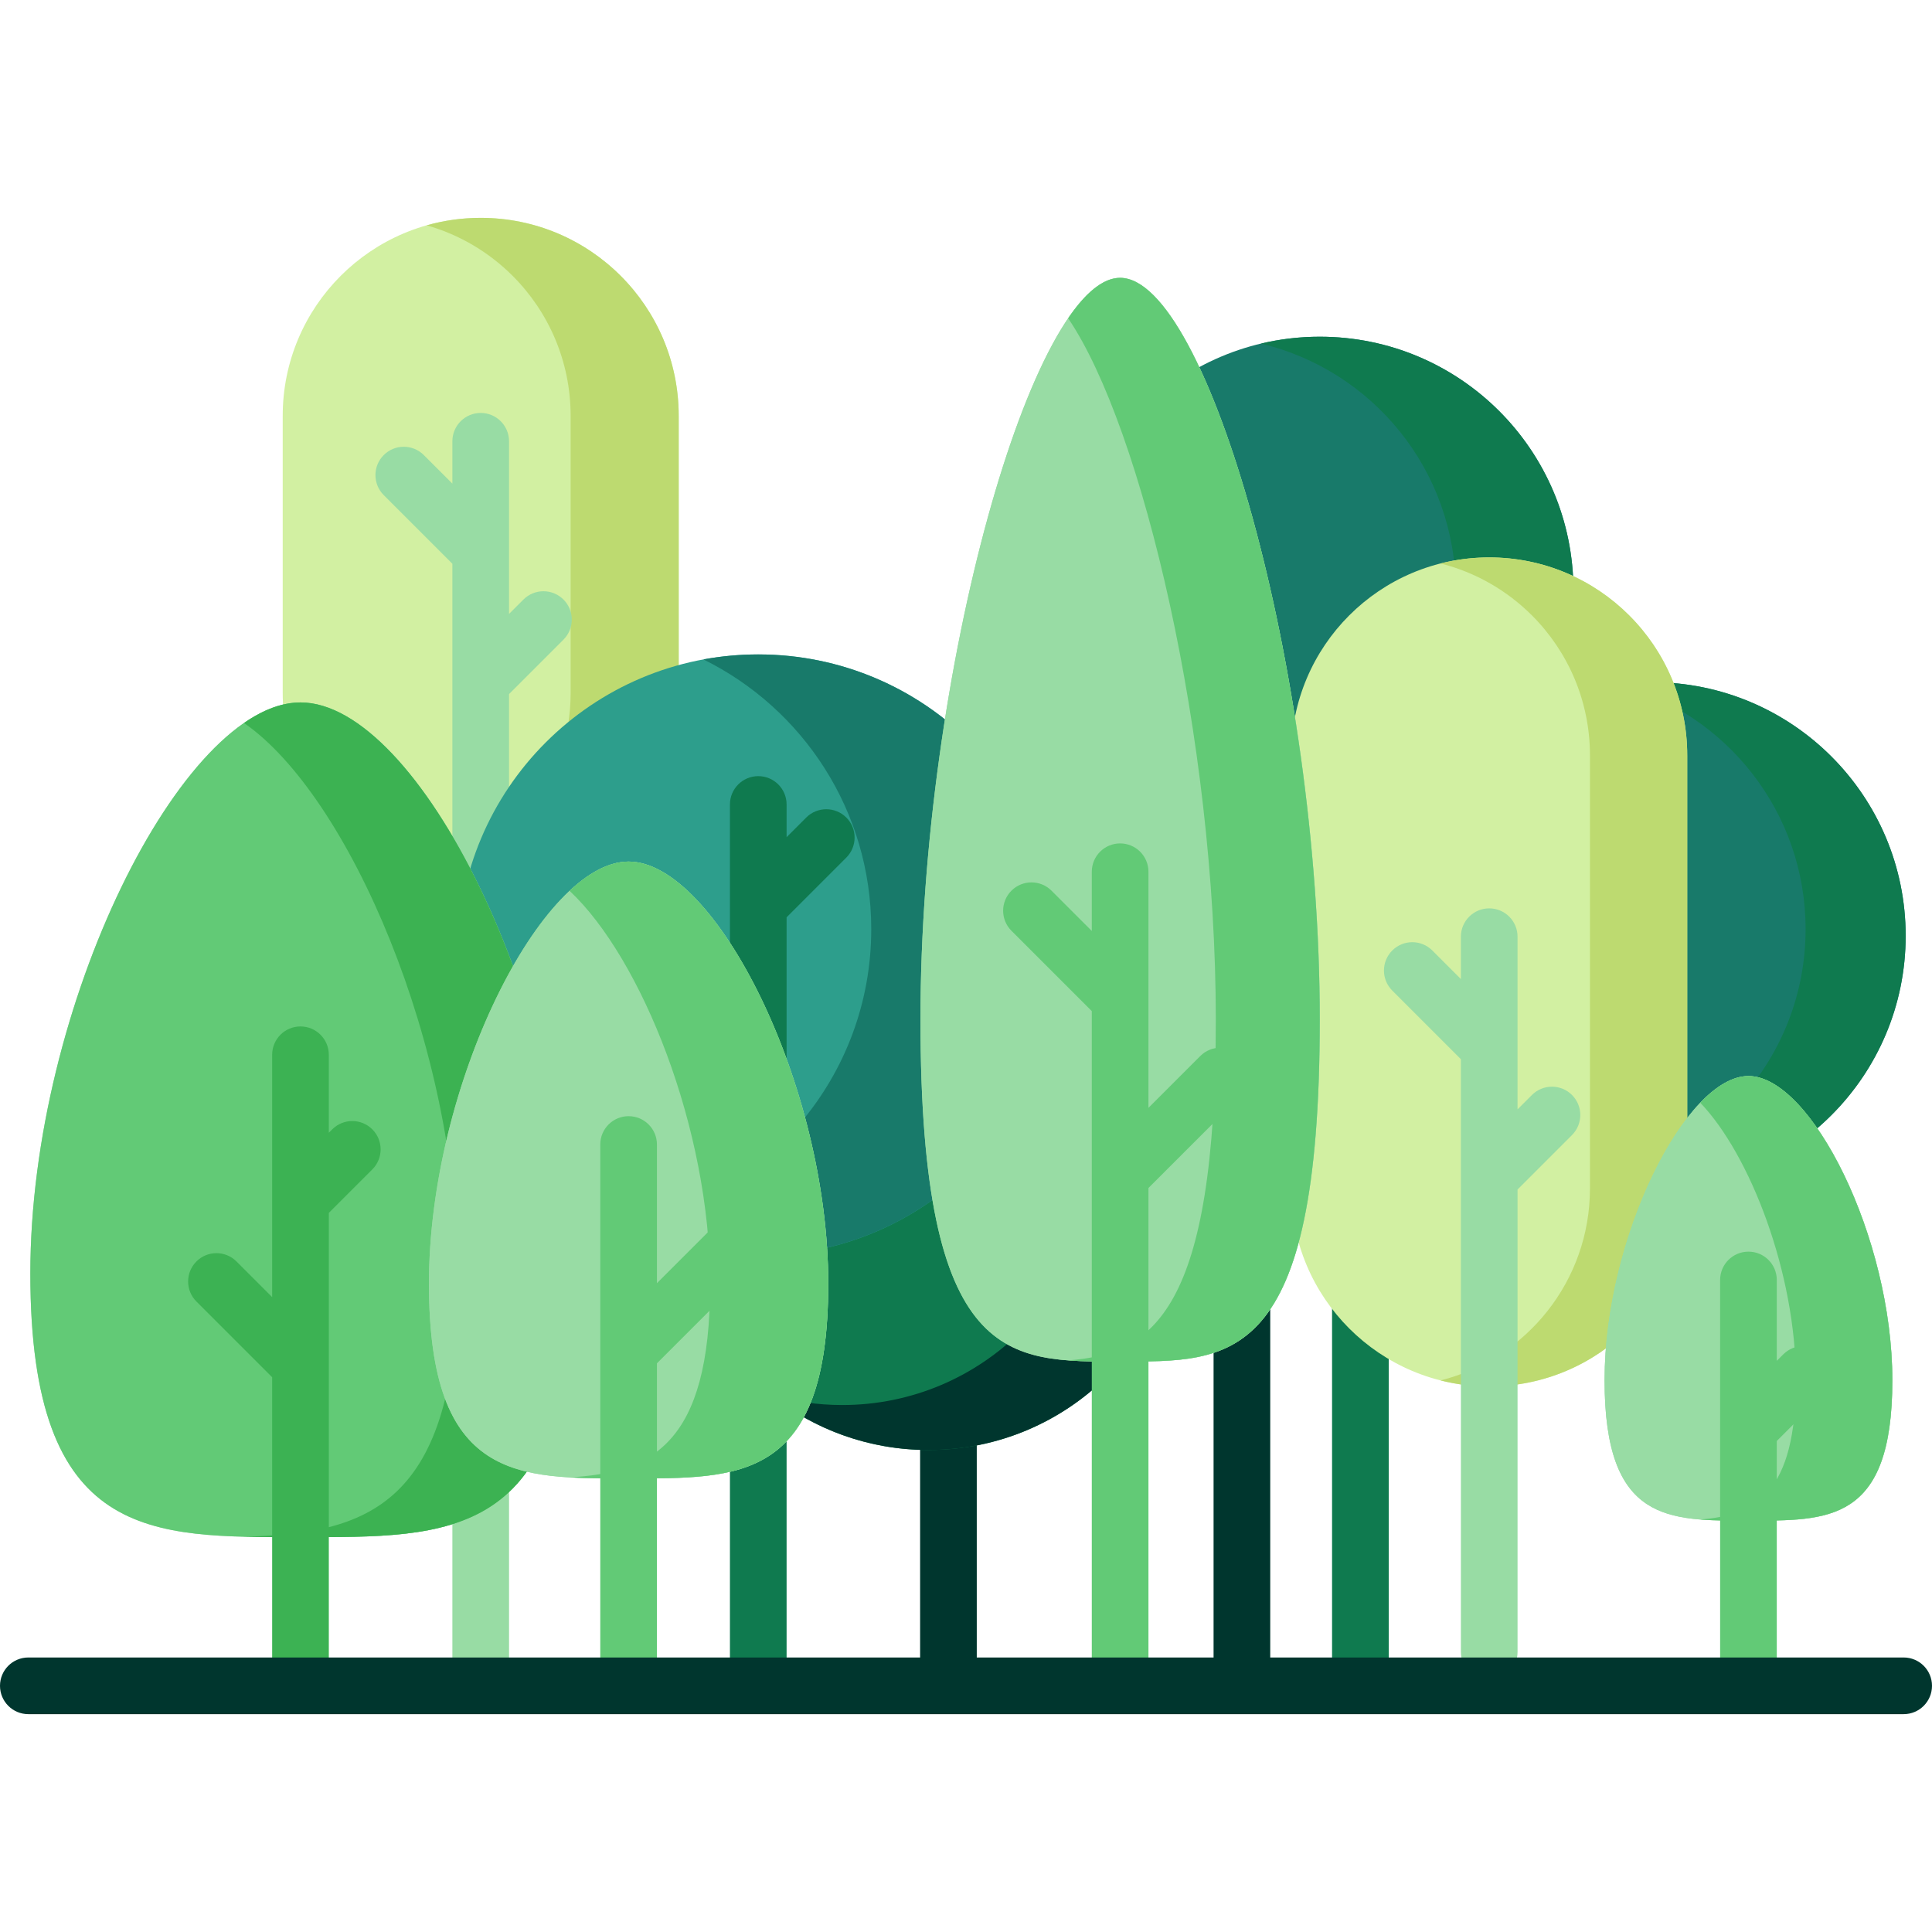
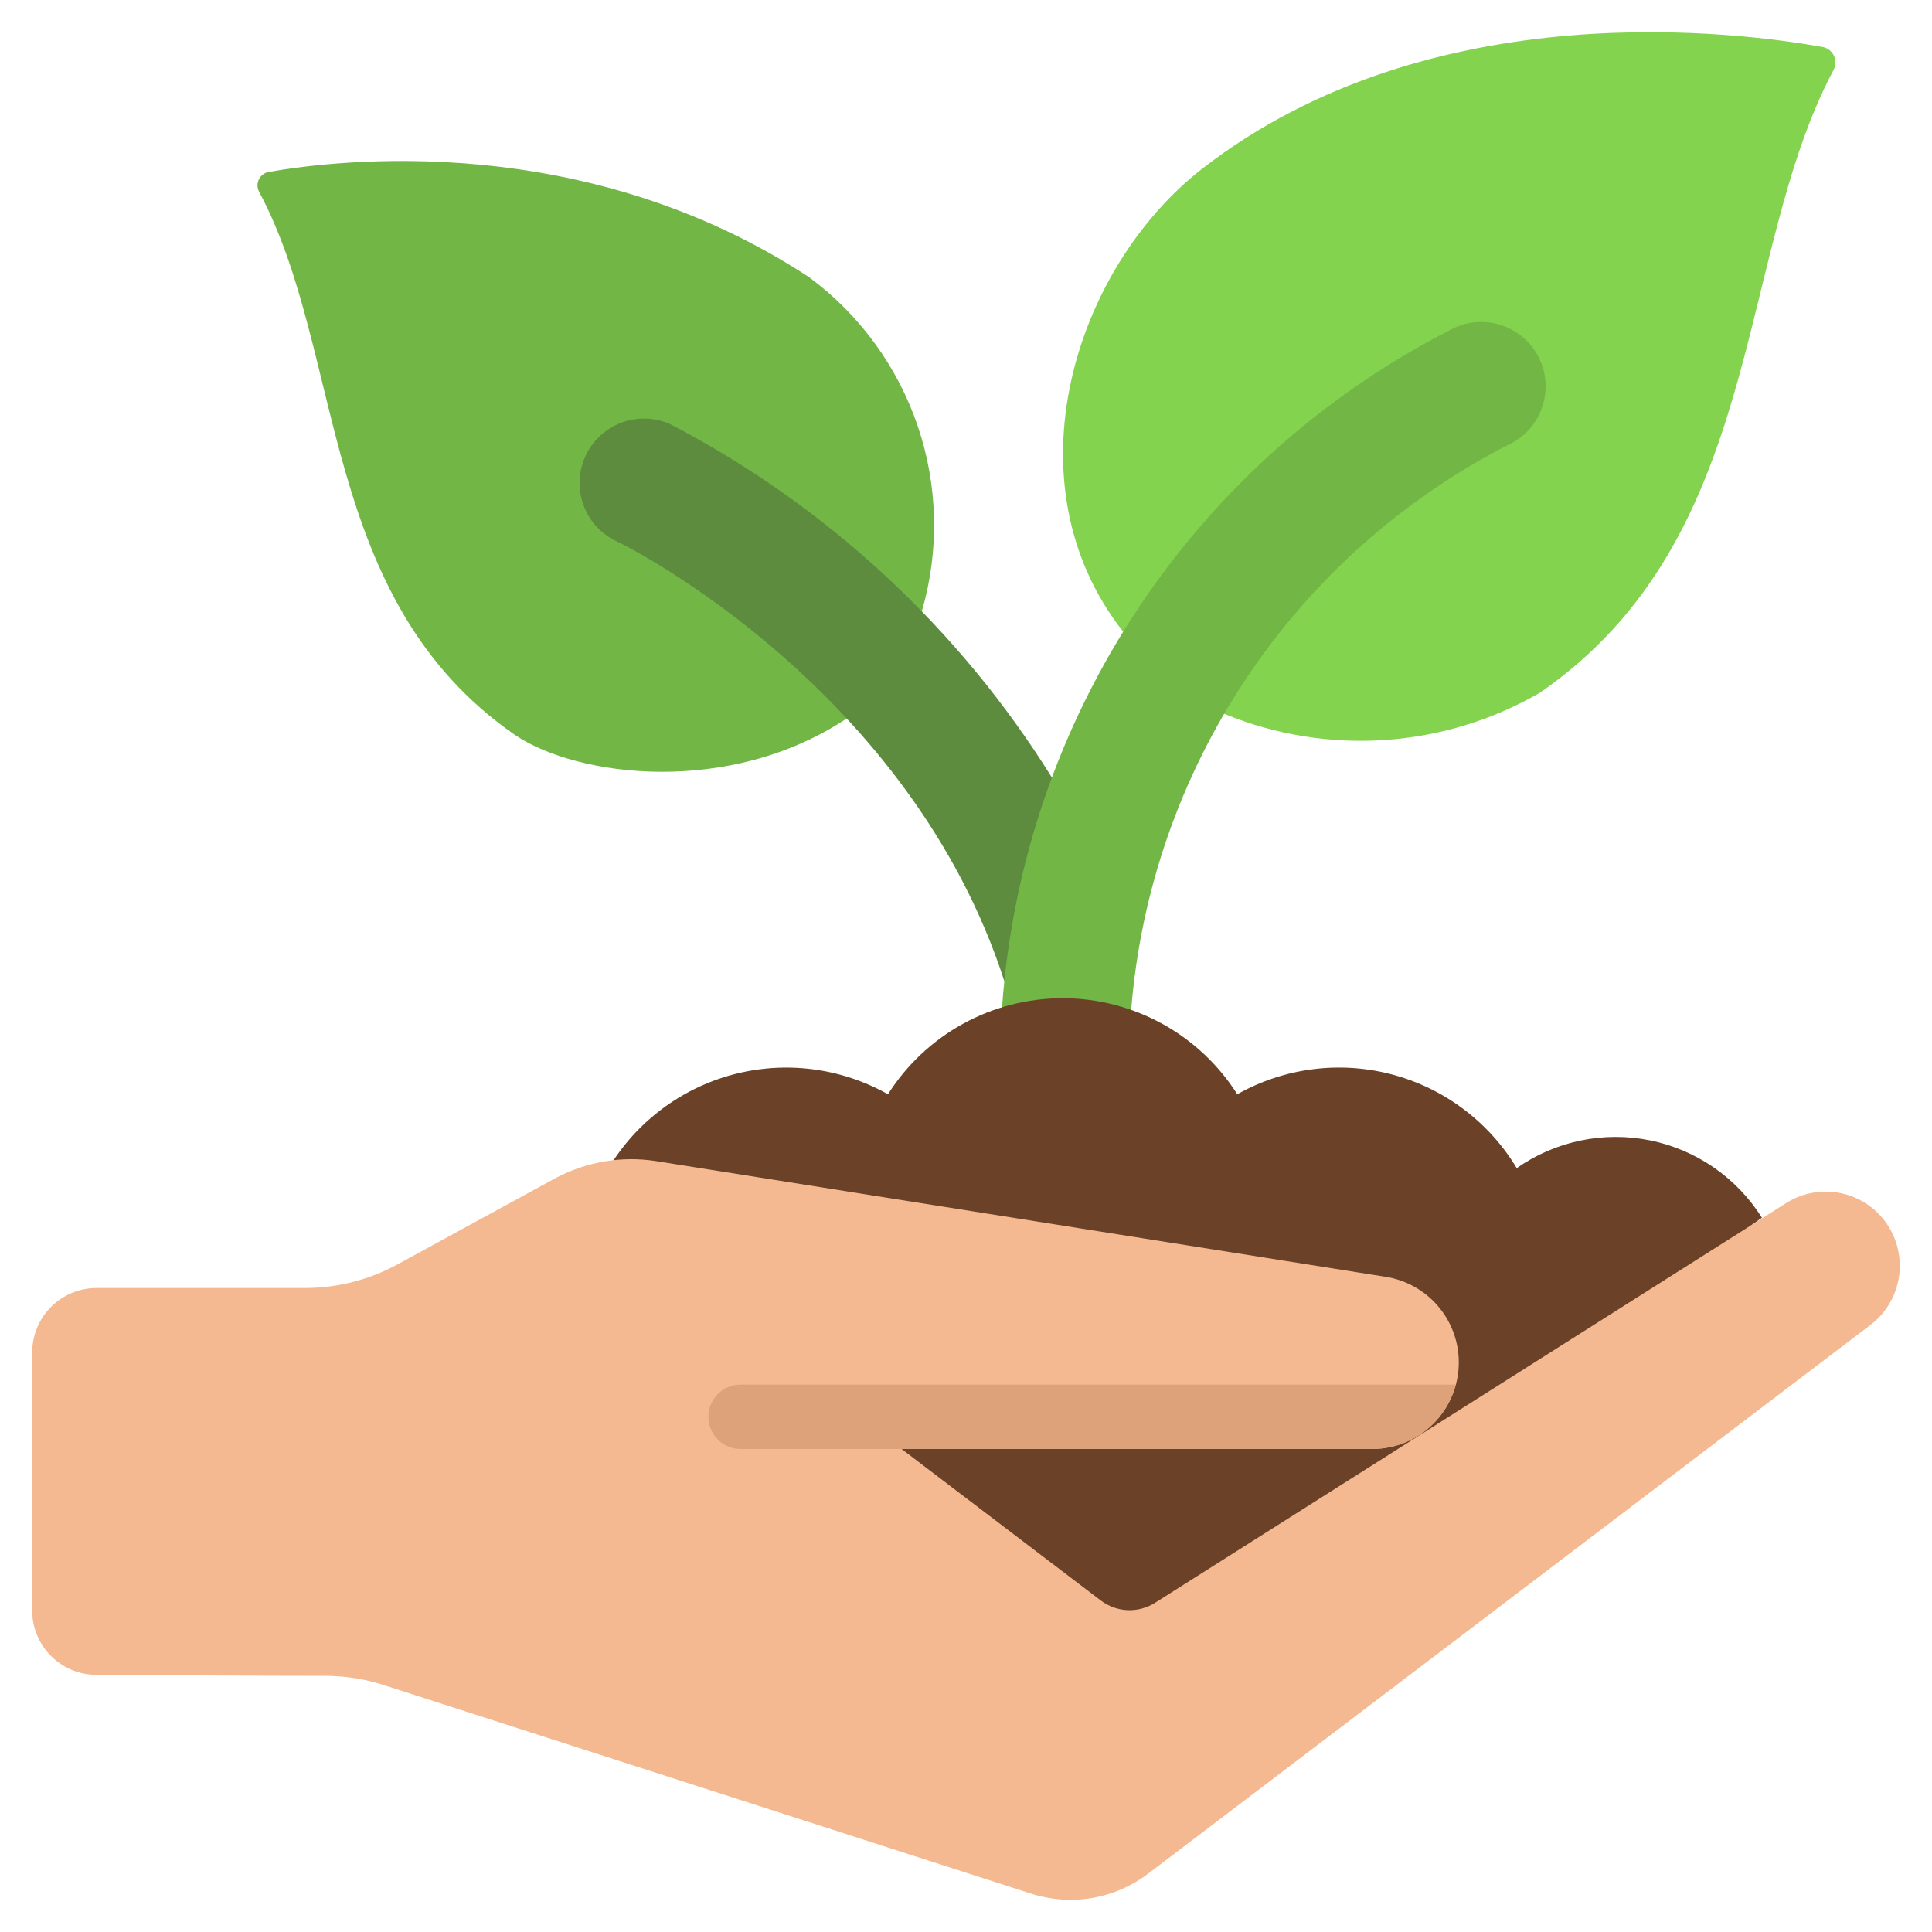
- <svg xmlns="http://www.w3.org/2000/svg" width="287" height="287" viewBox="0 0 287 287" fill="none">
-   <path d="M140.891 251.885C138.567 251.885 136.683 250.001 136.683 247.677V208.664C136.683 206.339 138.567 204.455 140.891 204.455C143.216 204.455 145.1 206.339 145.1 208.664V247.677C145.1 250.001 143.215 251.885 140.891 251.885Z" fill="#00362E" />
-   <path d="M184.486 253.515C182.161 253.515 180.277 251.631 180.277 249.307V188.378C180.277 186.053 182.161 184.169 184.486 184.169C186.811 184.169 188.695 186.053 188.695 188.378V249.306C188.694 251.631 186.81 253.515 184.486 253.515Z" fill="#00362E" />
-   <path d="M137.933 215.398C158.742 215.398 175.612 198.528 175.612 177.719C175.612 156.909 158.742 140.04 137.933 140.04C117.123 140.04 100.254 156.909 100.254 177.719C100.254 198.528 117.123 215.398 137.933 215.398Z" fill="#0F7A4F" />
-   <path d="M175.612 177.721C175.612 198.528 158.74 215.4 137.933 215.4C129.054 215.4 120.893 212.328 114.452 207.188C117.832 208.185 121.409 208.718 125.113 208.718C145.92 208.718 162.786 191.846 162.786 171.039C162.786 159.111 157.243 148.472 148.594 141.572C164.211 146.169 175.612 160.613 175.612 177.721Z" fill="#00362E" />
-   <path d="M196.053 125.377C216.862 125.377 233.732 108.508 233.732 87.698C233.732 66.889 216.862 50.02 196.053 50.02C175.243 50.02 158.374 66.889 158.374 87.698C158.374 108.508 175.243 125.377 196.053 125.377Z" fill="#187A6A" />
-   <path d="M233.734 87.699C233.734 108.506 216.862 125.378 196.055 125.378C193.045 125.378 190.119 125.025 187.316 124.358C203.908 120.412 216.251 105.496 216.251 87.699C216.251 69.897 203.908 54.981 187.316 51.041C190.119 50.374 193.045 50.02 196.055 50.02C216.862 50.02 233.734 66.887 233.734 87.699Z" fill="#0F7A4F" />
-   <path d="M245.41 176.698C266.22 176.698 283.089 159.828 283.089 139.019C283.089 118.209 266.22 101.34 245.41 101.34C224.601 101.34 207.731 118.209 207.731 139.019C207.731 159.828 224.601 176.698 245.41 176.698Z" fill="#187A6A" />
-   <path d="M283.088 139.021C283.088 159.828 266.216 176.699 245.409 176.699C241.984 176.699 238.666 176.24 235.511 175.382C253.975 172.949 268.223 157.154 268.223 138.028C268.223 120.646 256.452 106.011 240.444 101.667C242.069 101.454 243.728 101.342 245.41 101.342C266.216 101.342 283.088 118.208 283.088 139.021Z" fill="#0F7A4F" />
-   <path d="M202.087 251.886C199.763 251.886 197.879 250.002 197.879 247.677V191.483C197.879 189.158 199.763 187.274 202.087 187.274C204.412 187.274 206.296 189.158 206.296 191.483V247.677C206.296 250.002 204.412 251.886 202.087 251.886Z" fill="#0F7A4F" />
-   <path d="M221.225 205.958C204.981 205.958 191.812 192.79 191.812 176.546V112.218C191.812 95.974 204.981 82.806 221.225 82.806C237.469 82.806 250.637 95.974 250.637 112.218V176.545C250.637 192.79 237.469 205.958 221.225 205.958Z" fill="#D2F0A2" />
-   <path d="M250.64 112.217V176.543C250.64 192.787 237.468 205.959 221.224 205.959C218.729 205.959 216.307 205.651 213.998 205.063C226.75 201.845 236.19 190.293 236.19 176.543V112.217C236.19 104.095 232.899 96.741 227.574 91.421C223.886 87.733 219.222 85.02 213.998 83.703C216.307 83.114 218.729 82.806 221.224 82.806C229.346 82.806 236.7 86.096 242.025 91.421C247.349 96.741 250.64 104.095 250.64 112.217Z" fill="#BDDA70" />
-   <path d="M233.521 162.66C231.877 161.017 229.213 161.017 227.569 162.66L225.433 164.796V155.602C225.433 155.602 225.433 155.601 225.433 155.6V139.147C225.433 136.822 223.549 134.938 221.225 134.938C218.9 134.938 217.016 136.822 217.016 139.147V145.44L212.772 141.196C211.129 139.552 208.464 139.552 206.821 141.195C205.177 142.839 205.177 145.504 206.82 147.147L217.017 157.344V174.953V174.959V245.395C217.017 247.72 218.901 249.604 221.225 249.604C223.55 249.604 225.434 247.72 225.434 245.395V176.7L233.522 168.612C235.164 166.969 235.164 164.304 233.521 162.66Z" fill="#98DCA4" />
-   <path d="M71.409 132.361C55.165 132.361 41.997 119.193 41.997 102.949V61.776C41.997 45.532 55.165 32.363 71.409 32.363C87.654 32.363 100.822 45.532 100.822 61.776V102.949C100.823 119.193 87.654 132.361 71.409 132.361Z" fill="#D2F0A2" />
-   <path d="M100.822 61.775V102.951C100.822 119.195 87.655 132.362 71.411 132.362C68.63 132.362 65.934 131.976 63.384 131.253C75.727 127.76 84.768 116.415 84.768 102.952V61.775C84.768 53.653 81.478 46.299 76.153 40.979C72.655 37.476 68.277 34.858 63.384 33.474C65.935 32.751 68.631 32.364 71.411 32.364C79.534 32.364 86.888 35.655 92.207 40.979C97.531 46.298 100.822 53.653 100.822 61.775Z" fill="#BDDA70" />
-   <path d="M83.706 89.063C82.062 87.42 79.397 87.42 77.754 89.063L75.618 91.199V82.005C75.618 82.005 75.618 82.004 75.618 82.002V65.55C75.618 63.226 73.734 61.342 71.409 61.342C69.085 61.342 67.201 63.226 67.201 65.55V71.844L62.956 67.599C61.313 65.956 58.648 65.956 57.005 67.599C55.362 69.243 55.362 71.907 57.005 73.55L67.201 83.747V101.358V101.361V249.307C67.201 251.631 69.085 253.515 71.41 253.515C73.735 253.515 75.619 251.631 75.619 249.307V103.103L83.706 95.016C85.349 93.371 85.349 90.707 83.706 89.063Z" fill="#98DCA4" />
-   <path d="M112.641 186.528C137.304 186.528 157.297 166.534 157.297 141.871C157.297 117.208 137.304 97.215 112.641 97.215C87.978 97.215 67.984 117.208 67.984 141.871C67.984 166.534 87.978 186.528 112.641 186.528Z" fill="#2D9E8C" />
-   <path d="M157.299 141.869C157.299 166.532 137.305 186.526 112.642 186.526C105.563 186.526 98.87 184.878 92.923 181.941C113.691 178.107 129.425 159.906 129.425 138.029C129.425 120.445 119.262 105.238 104.492 97.957C107.132 97.469 109.856 97.217 112.642 97.217C137.305 97.217 157.299 117.211 157.299 141.869Z" fill="#187A6A" />
-   <path d="M125.719 121.445C124.075 119.802 121.41 119.802 119.767 121.446L116.85 124.363V119.504C116.85 117.18 114.966 115.296 112.641 115.296C110.317 115.296 108.433 117.18 108.433 119.504V164.044C108.433 166.369 110.317 168.253 112.641 168.253C114.966 168.253 116.85 166.369 116.85 164.044V136.265L125.719 127.396C127.362 125.753 127.362 123.089 125.719 121.445Z" fill="#0F7A4F" />
-   <path d="M112.641 253.514C110.317 253.514 108.433 251.63 108.433 249.306V209.343C108.433 207.019 110.317 205.135 112.641 205.135C114.966 205.135 116.85 207.019 116.85 209.343V249.306C116.85 251.63 114.966 253.514 112.641 253.514Z" fill="#0F7A4F" />
-   <path d="M196.053 151.419C196.053 203.172 182.775 202.249 166.395 202.249C150.016 202.249 136.737 203.172 136.737 151.419C136.737 99.665 153.474 41.274 166.395 41.274C179.317 41.274 196.053 99.665 196.053 151.419Z" fill="#98DCA4" />
-   <path d="M196.053 151.419C196.053 203.172 182.775 202.249 166.395 202.249C150.016 202.249 136.737 203.172 136.737 151.419C136.737 99.665 153.474 41.274 166.395 41.274C179.317 41.274 196.053 99.665 196.053 151.419Z" fill="#98DCA4" />
-   <path d="M196.05 151.418C196.05 203.174 182.775 202.249 166.395 202.249C163.727 202.249 161.136 202.274 158.674 202.088C171.306 201.149 180.608 194.727 180.608 151.418C180.608 109.606 169.68 63.468 158.674 47.281C161.29 43.43 163.913 41.276 166.395 41.276C179.316 41.277 196.05 99.668 196.05 151.418Z" fill="#62CA76" />
-   <path d="M184.257 156.871C182.612 155.228 179.948 155.228 178.305 156.871L170.604 164.572V148.46C170.604 148.458 170.604 148.456 170.604 148.454V129.499C170.604 127.174 168.72 125.29 166.395 125.29C164.071 125.29 162.187 127.174 162.187 129.499V138.296L156.201 132.311C154.557 130.668 151.893 130.668 150.249 132.311C148.606 133.955 148.606 136.619 150.249 138.263L162.187 150.2V174.73V174.735V247.676C162.187 250.001 164.071 251.885 166.395 251.885C168.72 251.885 170.604 250.001 170.604 247.676V176.476L184.257 162.823C185.9 161.18 185.9 158.515 184.257 156.871Z" fill="#62CA76" />
-   <path d="M4.506 189.183C4.506 229.046 22.474 228.335 44.638 228.335C66.802 228.335 84.769 229.046 84.769 189.183C84.769 149.32 62.123 104.347 44.638 104.347C27.152 104.347 4.506 149.32 4.506 189.183Z" fill="#98DCA4" />
-   <path d="M4.506 189.183C4.506 229.046 22.474 228.335 44.638 228.335C66.802 228.335 84.769 229.046 84.769 189.183C84.769 149.32 62.123 104.347 44.638 104.347C27.152 104.347 4.506 149.32 4.506 189.183Z" fill="#62CA76" />
-   <path d="M84.767 189.183C84.767 229.048 66.802 228.336 44.639 228.336C41.758 228.336 38.955 228.347 36.248 228.28C54.381 227.837 67.985 223.868 67.985 189.183C67.985 155.495 51.814 118.158 36.248 107.402C39.101 105.423 41.932 104.347 44.639 104.347C62.122 104.347 84.767 149.318 84.767 189.183Z" fill="#3CB252" />
-   <path d="M123.038 190.682C123.038 220.141 109.759 219.615 93.38 219.615C77 219.615 63.722 220.141 63.722 190.682C63.722 161.223 80.458 127.987 93.38 127.987C106.301 127.987 123.038 161.223 123.038 190.682Z" fill="#98DCA4" />
-   <path d="M123.038 190.682C123.038 220.141 109.759 219.615 93.38 219.615C77 219.615 63.722 220.141 63.722 190.682C63.722 161.223 80.458 127.987 93.38 127.987C106.301 127.987 123.038 161.223 123.038 190.682Z" fill="#98DCA4" />
-   <path d="M123.035 190.68C123.035 220.141 109.762 219.614 93.377 219.614C90.323 219.614 87.38 219.631 84.606 219.468C96.701 218.768 105.491 214.648 105.491 190.68C105.491 167.636 95.25 142.284 84.606 132.329C87.565 129.56 90.564 127.984 93.377 127.984C106.303 127.985 123.035 161.224 123.035 190.68Z" fill="#62CA76" />
-   <path d="M111.241 182.919C109.598 181.276 106.933 181.276 105.289 182.919L97.588 190.621V170.017C97.588 167.693 95.704 165.809 93.379 165.809C91.055 165.809 89.171 167.693 89.171 170.017V200.779V200.782V247.677C89.171 250.002 91.055 251.886 93.379 251.886C95.704 251.886 97.588 250.002 97.588 247.677V202.524L111.241 188.871C112.884 187.228 112.884 184.563 111.241 182.919Z" fill="#62CA76" />
-   <path d="M281.109 205.033C281.109 226.264 271.539 225.886 259.734 225.886C247.929 225.886 238.359 226.265 238.359 205.033C238.359 183.801 250.421 159.848 259.734 159.848C269.047 159.848 281.109 183.802 281.109 205.033Z" fill="#98DCA4" />
-   <path d="M281.109 205.033C281.109 226.264 271.539 225.886 259.734 225.886C247.929 225.886 238.359 226.265 238.359 205.033C238.359 183.801 250.421 159.848 259.734 159.848C269.047 159.848 281.109 183.802 281.109 205.033Z" fill="#98DCA4" />
-   <path d="M281.11 205.035C281.11 226.262 271.537 225.887 259.731 225.887C257.22 225.887 254.81 225.903 252.573 225.724C260.858 225.068 266.783 221.744 266.783 205.035C266.783 189.032 259.933 171.487 252.573 163.808C254.972 161.297 257.433 159.845 259.731 159.845C269.048 159.845 281.11 183.802 281.11 205.035Z" fill="#62CA76" />
-   <path d="M270.855 201.189C269.212 199.546 266.547 199.546 264.904 201.19L263.943 202.151V190.14C263.943 187.816 262.059 185.932 259.734 185.932C257.409 185.932 255.525 187.816 255.525 190.14V212.311V212.314V247.678C255.525 250.003 257.409 251.887 259.734 251.887C262.059 251.887 263.943 250.003 263.943 247.678V214.055L270.856 207.142C272.499 205.498 272.499 202.833 270.855 201.189Z" fill="#62CA76" />
-   <path d="M55.308 173.716C56.952 172.072 56.952 169.407 55.308 167.764C53.665 166.121 51 166.121 49.357 167.764L48.846 168.274V156.689C48.846 154.364 46.962 152.48 44.638 152.48C42.313 152.48 40.429 154.364 40.429 156.689V192.689L35.13 187.39C33.487 185.747 30.822 185.747 29.179 187.39C27.535 189.034 27.535 191.699 29.179 193.342L40.43 204.592V247.677C40.43 250.002 42.314 251.886 44.638 251.886C46.963 251.886 48.847 250.002 48.847 247.677V202.85C48.847 202.85 48.847 202.848 48.847 202.847V180.178L55.308 173.716Z" fill="#3CB253" />
-   <path d="M282.791 254.638H4.209C1.885 254.638 0 252.754 0 250.429C0 248.105 1.884 246.221 4.209 246.221H282.791C285.116 246.221 287 248.105 287 250.429C287 252.754 285.116 254.638 282.791 254.638Z" fill="#00362E" />
+ <svg xmlns="http://www.w3.org/2000/svg" width="279" height="279" viewBox="0 0 279 279" fill="none">
+   <path d="M122.295 103.741C105.276 115.041 83.375 112.204 74.4 106.159C45.942 86.49 49.941 51.108 37.433 27.719C37.282 27.447 37.199 27.144 37.188 26.833C37.178 26.523 37.241 26.215 37.372 25.933C37.504 25.652 37.7 25.406 37.945 25.215C38.19 25.025 38.476 24.895 38.781 24.836C48.779 23.069 84.444 18.744 116.855 40.041C124.166 45.455 129.644 52.977 132.554 61.597C135.463 70.216 135.664 79.52 133.13 88.257L122.295 103.741Z" fill="#72B746" />
+   <path d="M151.916 112.298C138.434 90.649 119.388 73.016 96.767 61.24C95.649 60.746 94.445 60.476 93.224 60.447C92.002 60.418 90.786 60.629 89.646 61.07C88.506 61.51 87.464 62.171 86.58 63.014C85.695 63.857 84.985 64.866 84.491 65.984C83.996 67.101 83.726 68.305 83.697 69.527C83.668 70.748 83.879 71.964 84.32 73.104C84.76 74.244 85.421 75.286 86.264 76.17C87.107 77.055 88.116 77.765 89.234 78.26C91.14 79.143 131.549 99.696 145.08 141.825V141.872L153.45 130.2L151.916 112.298Z" fill="#5D8C3F" />
+   <path d="M162.192 91.219C145.266 69.666 155.245 38.595 173.678 24.31C206.925 -1.427 251.751 4.748 263.237 6.789C263.587 6.862 263.915 7.016 264.194 7.238C264.474 7.461 264.697 7.746 264.847 8.071C264.996 8.396 265.067 8.751 265.054 9.108C265.041 9.466 264.944 9.815 264.771 10.128C250.496 36.963 255.006 77.553 222.363 100.045C215.514 104.002 207.849 106.336 199.957 106.867C192.065 107.397 184.156 106.11 176.84 103.105L162.192 91.219Z" fill="#83D34F" />
+   <path d="M144.708 145.452C146.175 124.824 152.976 104.931 164.445 87.723C175.915 70.515 191.658 56.582 210.134 47.291C212.39 46.291 214.952 46.23 217.254 47.12C218.394 47.56 219.436 48.221 220.32 49.064C221.205 49.907 221.915 50.916 222.41 52.033C222.904 53.151 223.174 54.355 223.203 55.577C223.232 56.798 223.021 58.014 222.58 59.154C222.14 60.294 221.479 61.336 220.636 62.22C219.793 63.105 218.784 63.815 217.667 64.309C202.427 72.155 189.442 83.758 179.938 98.022C170.434 112.286 164.726 128.739 163.355 145.824L158.1 148.8H148.8L144.708 145.452Z" fill="#72B746" />
+   <path d="M254.438 175.849C252.64 172.989 250.28 170.524 247.5 168.603C244.721 166.683 241.58 165.347 238.269 164.678C234.957 164.008 231.544 164.018 228.237 164.708C224.93 165.397 221.797 166.751 219.029 168.688C215.016 162.006 208.554 157.153 201.018 155.161C193.483 153.169 185.467 154.195 178.676 158.021C175.981 153.772 172.256 150.272 167.846 147.847C163.437 145.422 158.486 144.151 153.454 144.151C148.422 144.151 143.472 145.422 139.063 147.847C134.653 150.272 130.928 153.772 128.233 158.021C121.442 154.197 113.428 153.173 105.894 155.165C98.359 157.157 91.899 162.008 87.885 168.688L162.75 241.8L254.438 175.849Z" fill="#6B4227" />
+   <path d="M55.461 243.353L148.879 273.453C151.726 274.371 154.752 274.589 157.701 274.086C160.649 273.583 163.433 272.375 165.814 270.565L270.197 191.273C271.367 190.366 272.336 189.226 273.044 187.926C273.752 186.626 274.183 185.194 274.311 183.719C274.439 182.245 274.261 180.76 273.787 179.357C273.314 177.955 272.555 176.665 271.56 175.57C269.852 173.697 267.535 172.49 265.021 172.167C262.507 171.843 259.959 172.423 257.833 173.803L166.795 231.463C165.612 232.211 164.229 232.58 162.83 232.52C161.432 232.46 160.085 231.974 158.969 231.128L130.2 209.25H198.155C199.798 209.25 201.424 208.926 202.942 208.298C204.459 207.669 205.838 206.748 207 205.586C208.161 204.425 209.083 203.046 209.711 201.528C210.34 200.011 210.664 198.384 210.664 196.742C210.664 193.753 209.594 190.864 207.649 188.596C205.703 186.328 203.01 184.831 200.057 184.377L94.674 167.665C89.766 166.915 84.747 167.756 80.352 170.064L57.4 182.592C53.299 184.829 48.702 186.001 44.031 186H13.95C11.483 186 9.118 186.98 7.374 188.724C5.63 190.468 4.65 192.833 4.65 195.3V232.56C4.643 235.014 5.608 237.37 7.334 239.114C9.061 240.857 11.408 241.844 13.862 241.86C23.882 241.926 39.478 242.014 46.918 242.009C49.819 242.006 52.701 242.459 55.461 243.353Z" fill="#F4B990" />
+   <path d="M210.226 199.95C209.455 202.845 207.674 205.368 205.204 207.064L205.158 207.111C204.786 207.343 204.414 207.576 204.088 207.762C202.254 208.732 200.211 209.243 198.136 209.25H106.95C105.717 209.25 104.534 208.76 103.662 207.888C102.79 207.016 102.3 205.833 102.3 204.6C102.3 203.367 102.79 202.184 103.662 201.312C104.534 200.44 105.717 199.95 106.95 199.95H210.226Z" fill="#DDA27A" />
</svg>
